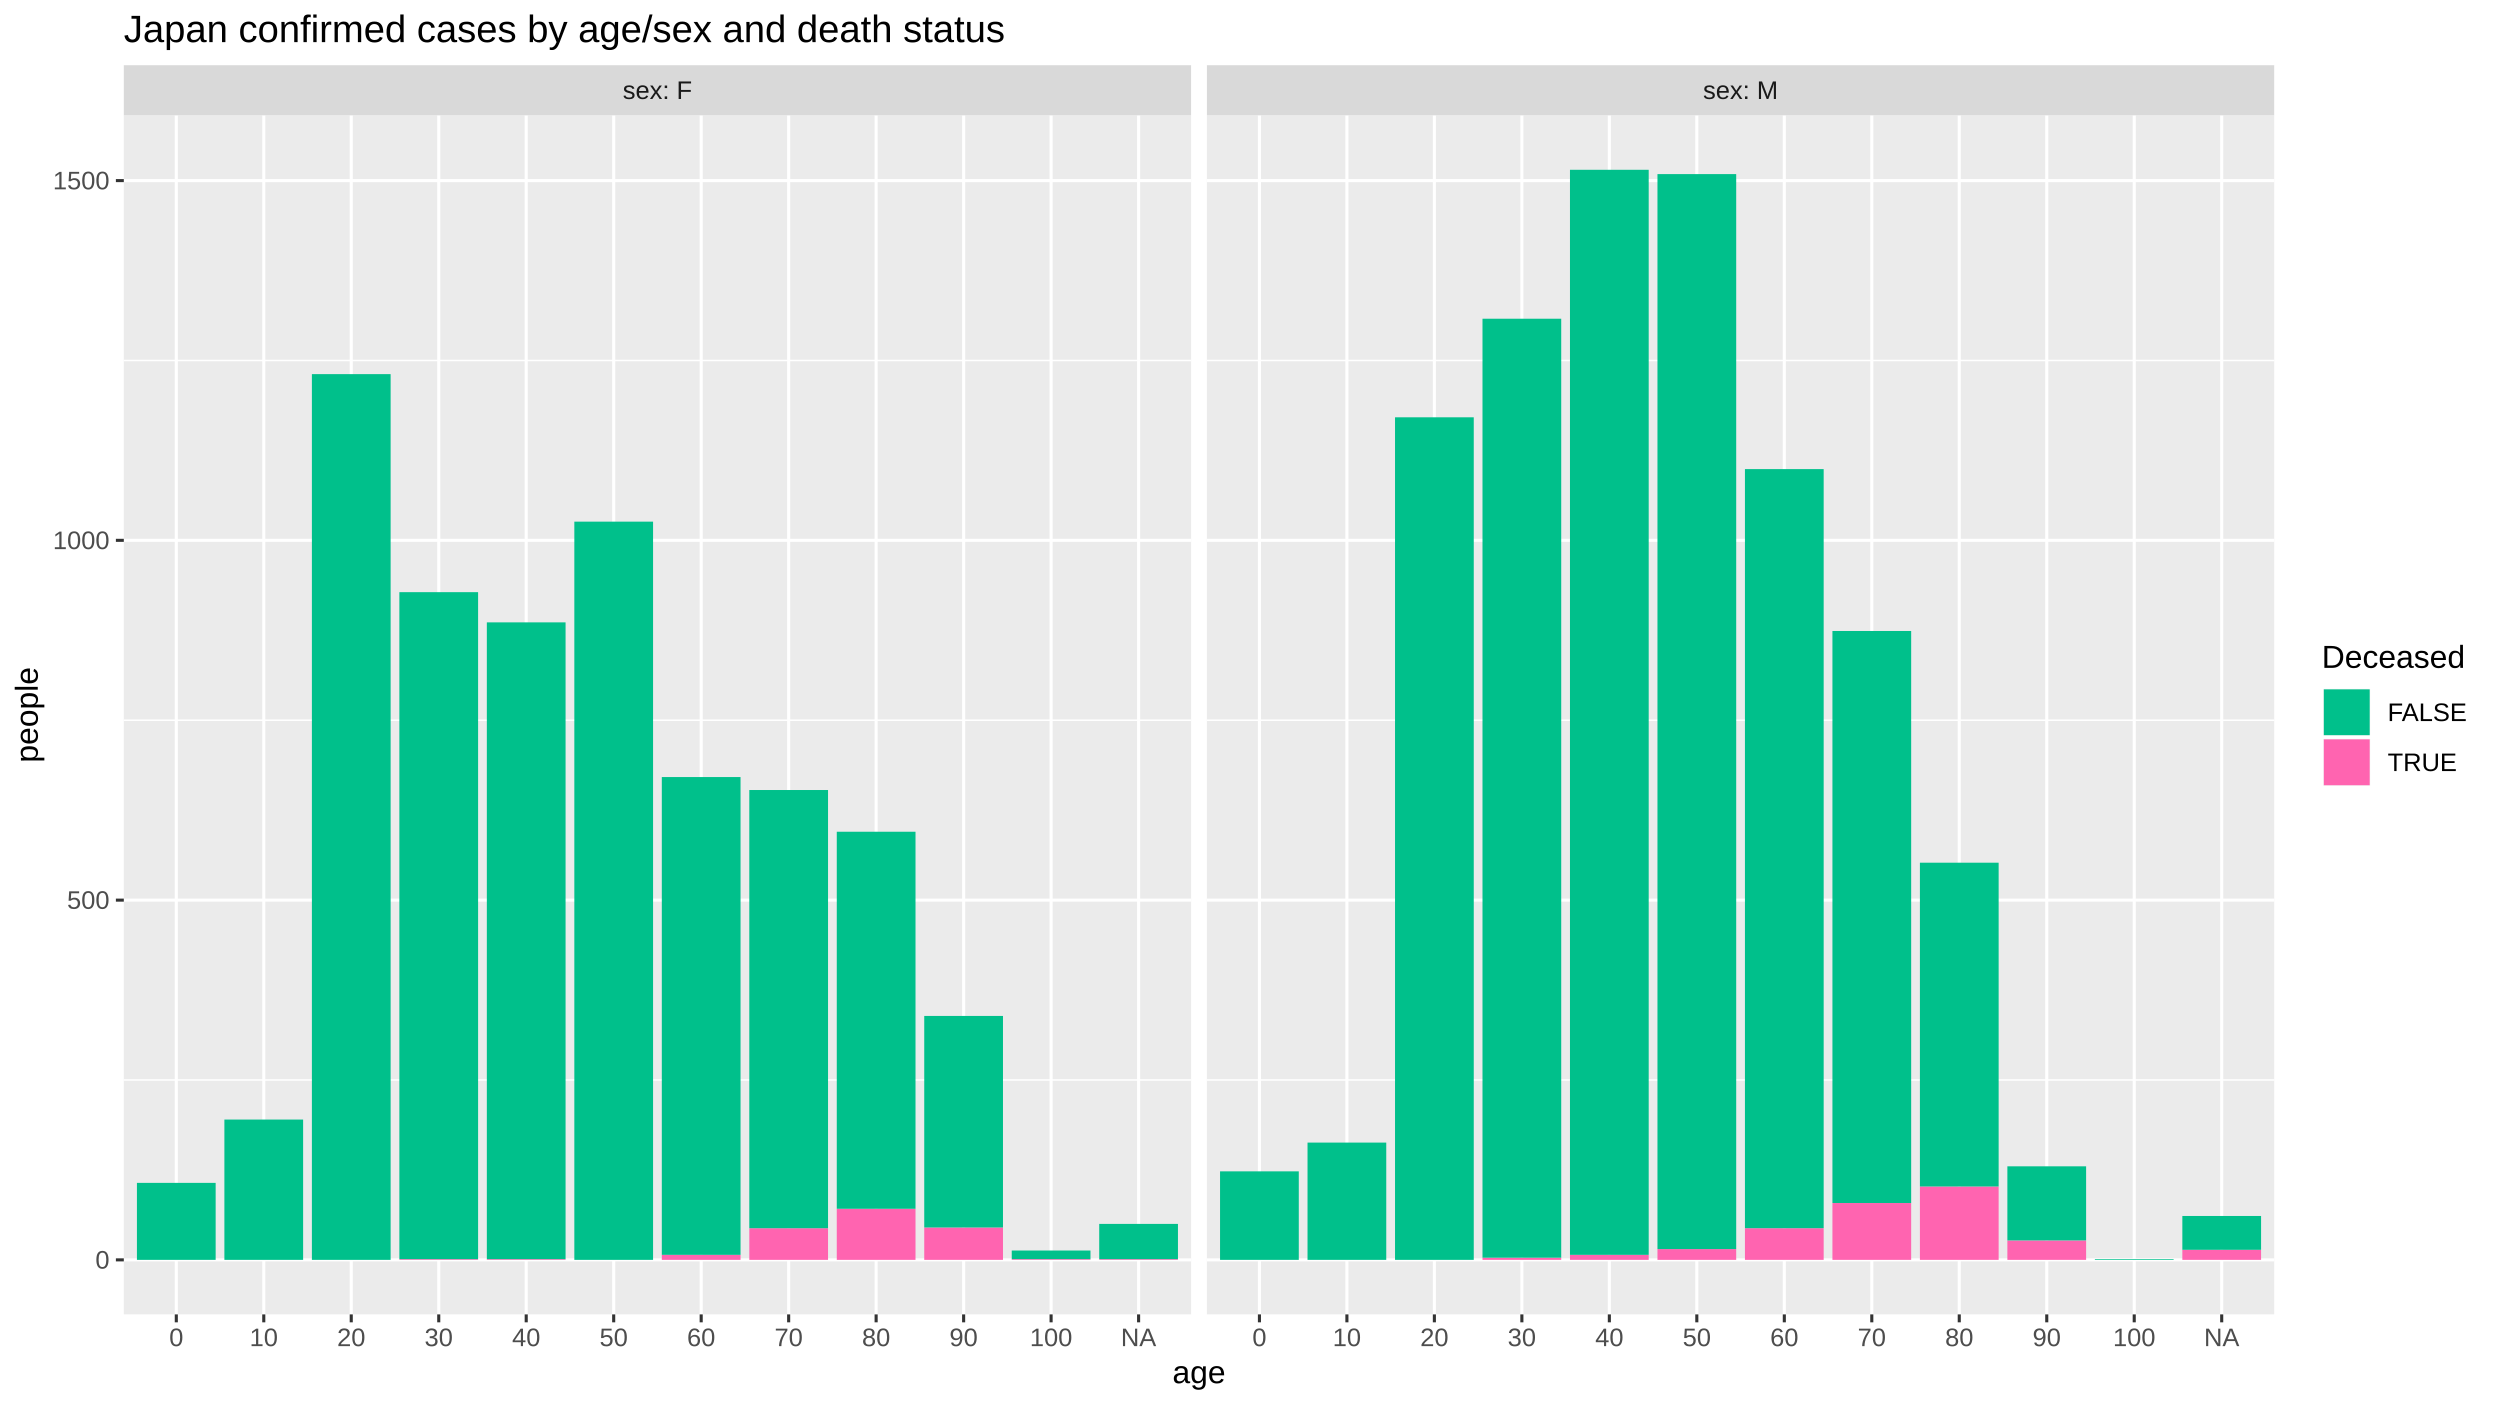
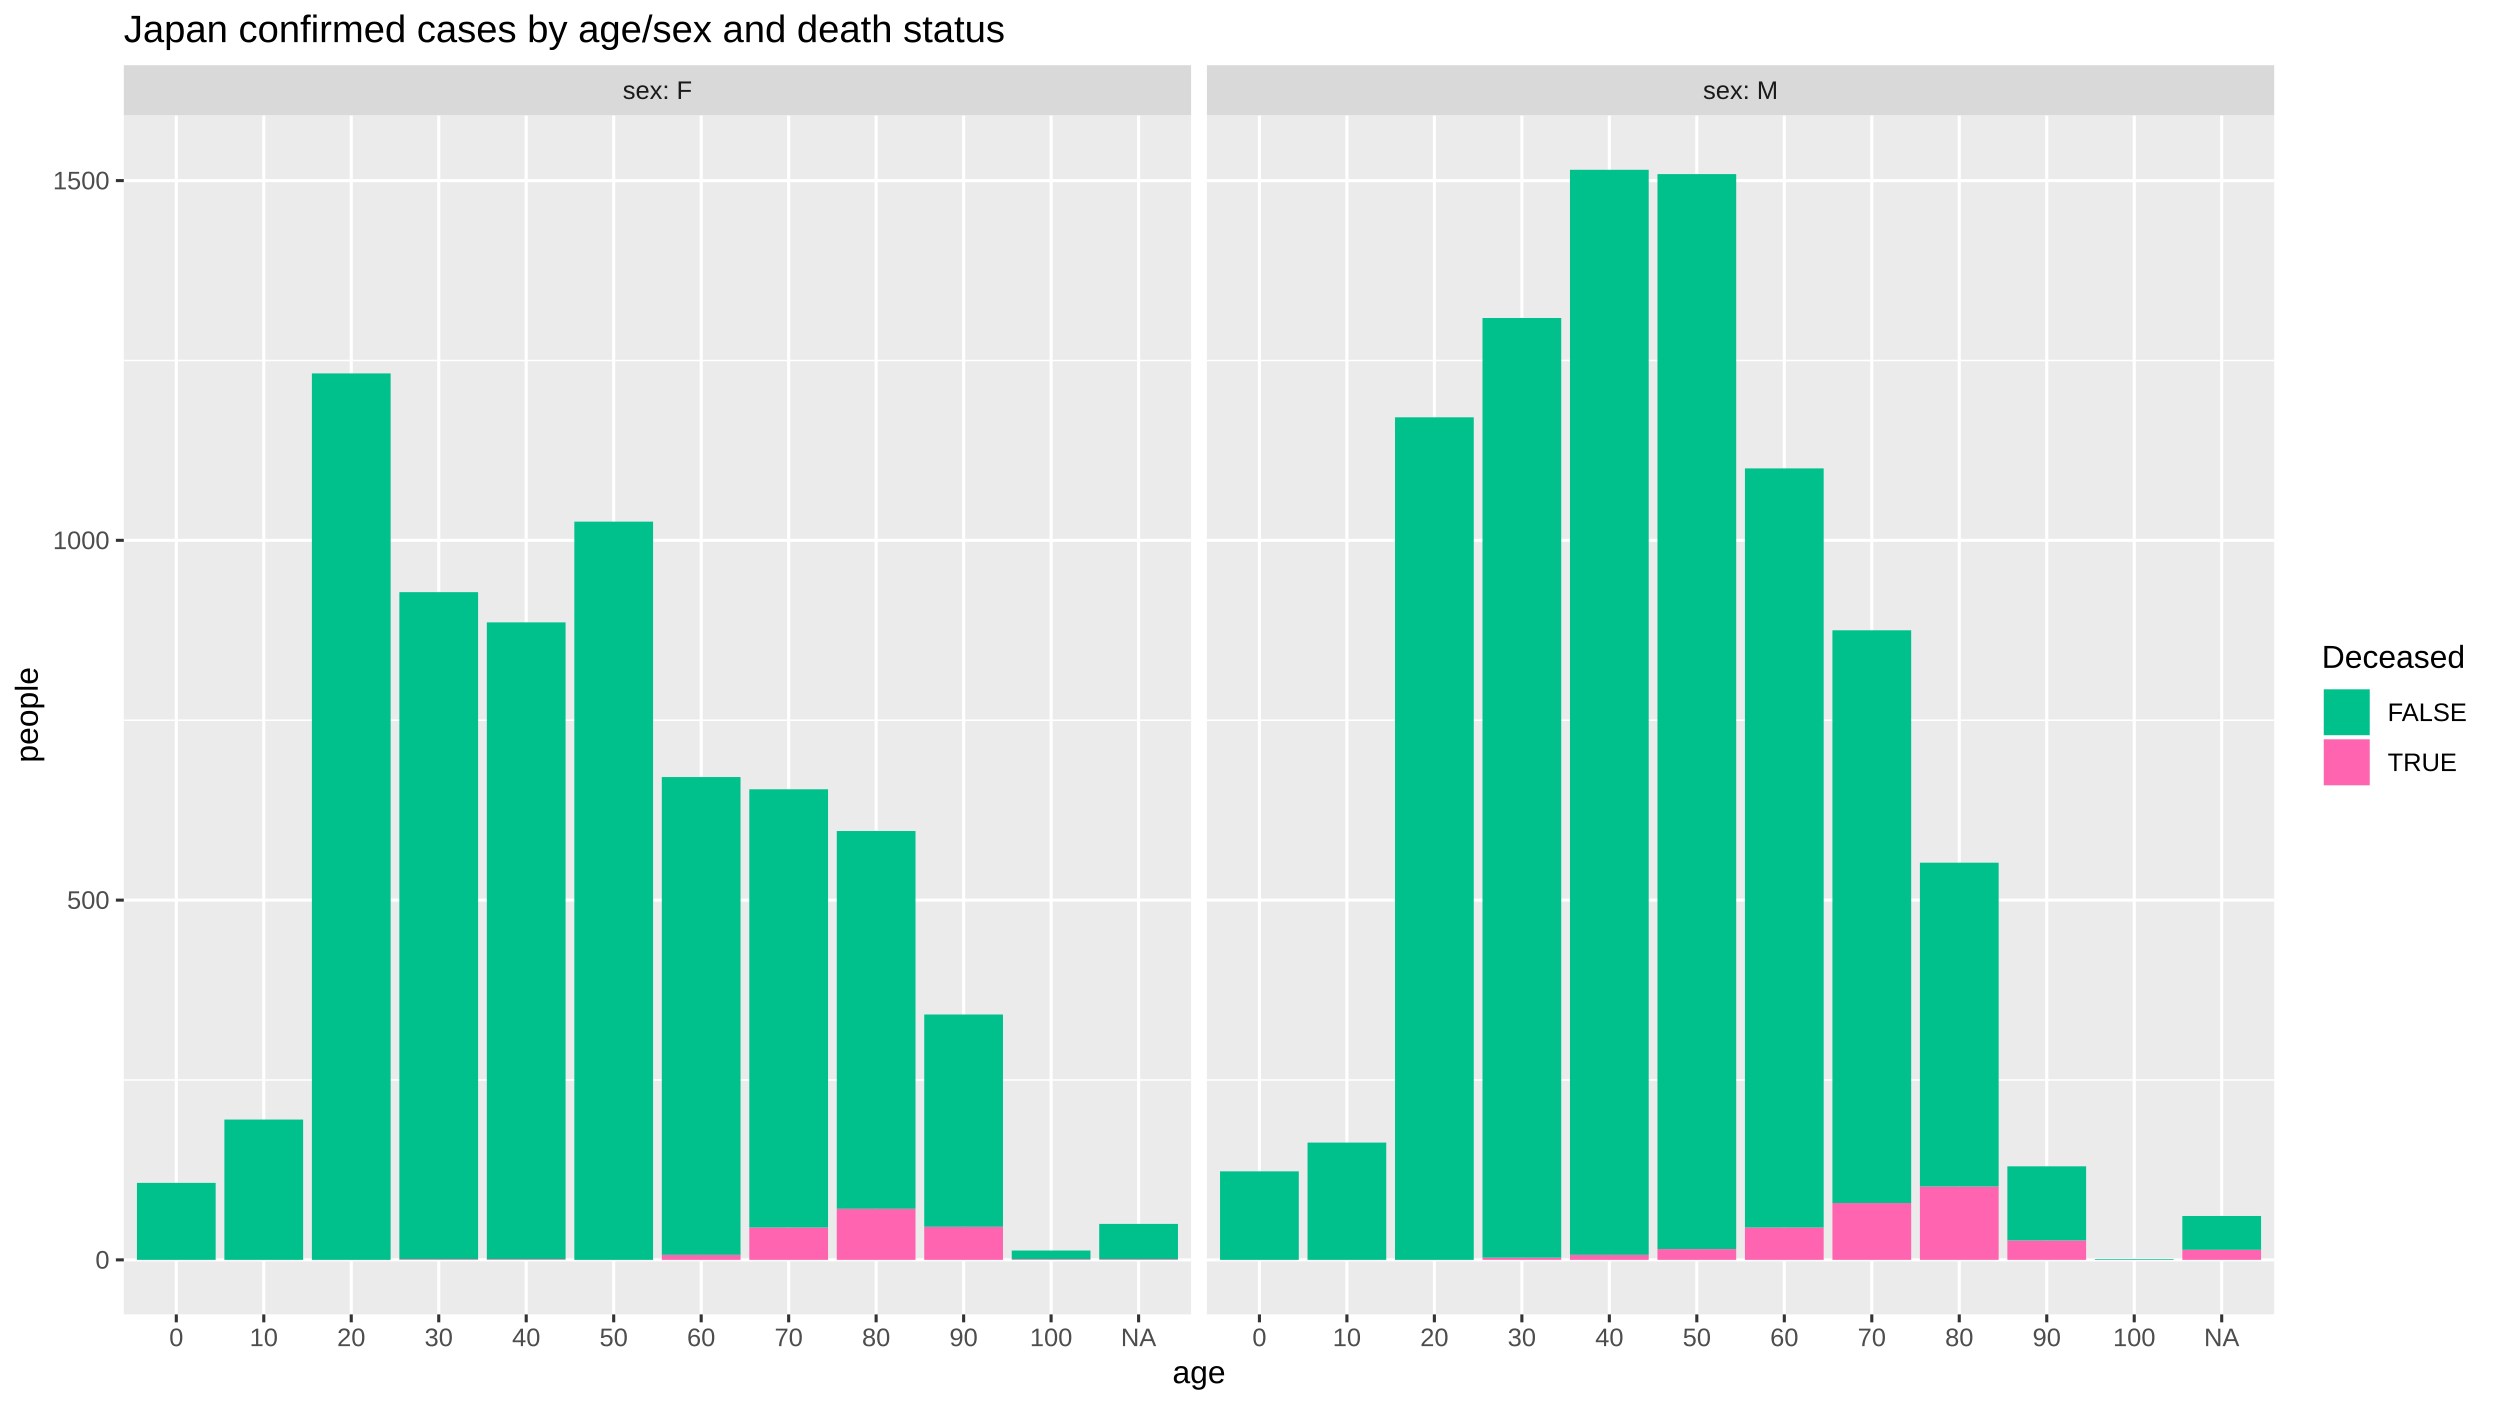
<svg xmlns="http://www.w3.org/2000/svg" viewBox="0 0 864.00 486.00">
  <defs>
    <style type="text/css">
    line, polyline, polygon, path, rect, circle {
      fill: none;
      stroke: #000000;
      stroke-linecap: round;
      stroke-linejoin: round;
      stroke-miterlimit: 10.00;
    }
  </style>
  </defs>
  <rect width="100%" height="100%" style="stroke: none; fill: #FFFFFF;" />
  <rect x="0.00" y="-0" width="864.00" height="486.00" style="stroke-width: 1.07; stroke: #FFFFFF; fill: #FFFFFF;" />
  <defs>
    <clipPath id="cpNDIuNzl8NDExLjY0fDQ1NC4yNXwzOS44NA==">
      <rect x="42.79" y="39.84" width="368.85" height="414.40" />
    </clipPath>
  </defs>
  <rect x="42.79" y="39.84" width="368.85" height="414.40" style="stroke-width: 1.07; stroke: none; fill: #EBEBEB;" clip-path="url(#cpNDIuNzl8NDExLjY0fDQ1NC4yNXwzOS44NA==)" />
  <polyline points="42.79,373.24 411.64,373.24 " style="stroke-width: 0.53; stroke: #FFFFFF; stroke-linecap: butt;" clip-path="url(#cpNDIuNzl8NDExLjY0fDQ1NC4yNXwzOS44NA==)" />
  <polyline points="42.79,248.91 411.64,248.91 " style="stroke-width: 0.53; stroke: #FFFFFF; stroke-linecap: butt;" clip-path="url(#cpNDIuNzl8NDExLjY0fDQ1NC4yNXwzOS44NA==)" />
  <polyline points="42.79,124.58 411.64,124.58 " style="stroke-width: 0.53; stroke: #FFFFFF; stroke-linecap: butt;" clip-path="url(#cpNDIuNzl8NDExLjY0fDQ1NC4yNXwzOS44NA==)" />
  <polyline points="42.79,435.41 411.64,435.41 " style="stroke-width: 1.07; stroke: #FFFFFF; stroke-linecap: butt;" clip-path="url(#cpNDIuNzl8NDExLjY0fDQ1NC4yNXwzOS44NA==)" />
  <polyline points="42.79,311.08 411.64,311.08 " style="stroke-width: 1.07; stroke: #FFFFFF; stroke-linecap: butt;" clip-path="url(#cpNDIuNzl8NDExLjY0fDQ1NC4yNXwzOS44NA==)" />
  <polyline points="42.79,186.74 411.64,186.74 " style="stroke-width: 1.07; stroke: #FFFFFF; stroke-linecap: butt;" clip-path="url(#cpNDIuNzl8NDExLjY0fDQ1NC4yNXwzOS44NA==)" />
  <polyline points="42.79,62.41 411.64,62.41 " style="stroke-width: 1.07; stroke: #FFFFFF; stroke-linecap: butt;" clip-path="url(#cpNDIuNzl8NDExLjY0fDQ1NC4yNXwzOS44NA==)" />
  <polyline points="60.93,454.25 60.93,39.84 " style="stroke-width: 1.07; stroke: #FFFFFF; stroke-linecap: butt;" clip-path="url(#cpNDIuNzl8NDExLjY0fDQ1NC4yNXwzOS44NA==)" />
  <polyline points="91.16,454.25 91.16,39.84 " style="stroke-width: 1.07; stroke: #FFFFFF; stroke-linecap: butt;" clip-path="url(#cpNDIuNzl8NDExLjY0fDQ1NC4yNXwzOS44NA==)" />
  <polyline points="121.39,454.25 121.39,39.84 " style="stroke-width: 1.07; stroke: #FFFFFF; stroke-linecap: butt;" clip-path="url(#cpNDIuNzl8NDExLjY0fDQ1NC4yNXwzOS44NA==)" />
  <polyline points="151.63,454.25 151.63,39.84 " style="stroke-width: 1.07; stroke: #FFFFFF; stroke-linecap: butt;" clip-path="url(#cpNDIuNzl8NDExLjY0fDQ1NC4yNXwzOS44NA==)" />
  <polyline points="181.86,454.25 181.86,39.84 " style="stroke-width: 1.07; stroke: #FFFFFF; stroke-linecap: butt;" clip-path="url(#cpNDIuNzl8NDExLjY0fDQ1NC4yNXwzOS44NA==)" />
  <polyline points="212.09,454.25 212.09,39.84 " style="stroke-width: 1.07; stroke: #FFFFFF; stroke-linecap: butt;" clip-path="url(#cpNDIuNzl8NDExLjY0fDQ1NC4yNXwzOS44NA==)" />
  <polyline points="242.33,454.25 242.33,39.84 " style="stroke-width: 1.07; stroke: #FFFFFF; stroke-linecap: butt;" clip-path="url(#cpNDIuNzl8NDExLjY0fDQ1NC4yNXwzOS44NA==)" />
  <polyline points="272.56,454.25 272.56,39.84 " style="stroke-width: 1.07; stroke: #FFFFFF; stroke-linecap: butt;" clip-path="url(#cpNDIuNzl8NDExLjY0fDQ1NC4yNXwzOS44NA==)" />
  <polyline points="302.79,454.25 302.79,39.84 " style="stroke-width: 1.07; stroke: #FFFFFF; stroke-linecap: butt;" clip-path="url(#cpNDIuNzl8NDExLjY0fDQ1NC4yNXwzOS44NA==)" />
  <polyline points="333.03,454.25 333.03,39.84 " style="stroke-width: 1.07; stroke: #FFFFFF; stroke-linecap: butt;" clip-path="url(#cpNDIuNzl8NDExLjY0fDQ1NC4yNXwzOS44NA==)" />
  <polyline points="363.26,454.25 363.26,39.84 " style="stroke-width: 1.07; stroke: #FFFFFF; stroke-linecap: butt;" clip-path="url(#cpNDIuNzl8NDExLjY0fDQ1NC4yNXwzOS44NA==)" />
  <polyline points="393.50,454.25 393.50,39.84 " style="stroke-width: 1.07; stroke: #FFFFFF; stroke-linecap: butt;" clip-path="url(#cpNDIuNzl8NDExLjY0fDQ1NC4yNXwzOS44NA==)" />
  <rect x="47.32" y="408.80" width="27.21" height="26.61" style="stroke-width: 1.07; stroke: none; stroke-linecap: butt; fill: #00C08B;" clip-path="url(#cpNDIuNzl8NDExLjY0fDQ1NC4yNXwzOS44NA==)" />
  <rect x="77.55" y="386.92" width="27.21" height="48.49" style="stroke-width: 1.07; stroke: none; stroke-linecap: butt; fill: #00C08B;" clip-path="url(#cpNDIuNzl8NDExLjY0fDQ1NC4yNXwzOS44NA==)" />
-   <rect x="107.79" y="129.30" width="27.21" height="306.11" style="stroke-width: 1.07; stroke: none; stroke-linecap: butt; fill: #00C08B;" clip-path="url(#cpNDIuNzl8NDExLjY0fDQ1NC4yNXwzOS44NA==)" />
+   <rect x="107.79" y="129.05" width="27.21" height="306.36" style="stroke-width: 1.07; stroke: none; stroke-linecap: butt; fill: #00C08B;" clip-path="url(#cpNDIuNzl8NDExLjY0fDQ1NC4yNXwzOS44NA==)" />
  <rect x="138.02" y="435.16" width="27.21" height="0.25" style="stroke-width: 1.07; stroke: none; stroke-linecap: butt; fill: #FF64B0;" clip-path="url(#cpNDIuNzl8NDExLjY0fDQ1NC4yNXwzOS44NA==)" />
  <rect x="138.02" y="204.65" width="27.21" height="230.51" style="stroke-width: 1.07; stroke: none; stroke-linecap: butt; fill: #00C08B;" clip-path="url(#cpNDIuNzl8NDExLjY0fDQ1NC4yNXwzOS44NA==)" />
  <rect x="168.25" y="435.16" width="27.21" height="0.25" style="stroke-width: 1.07; stroke: none; stroke-linecap: butt; fill: #FF64B0;" clip-path="url(#cpNDIuNzl8NDExLjY0fDQ1NC4yNXwzOS44NA==)" />
  <rect x="168.25" y="215.09" width="27.21" height="220.07" style="stroke-width: 1.07; stroke: none; stroke-linecap: butt; fill: #00C08B;" clip-path="url(#cpNDIuNzl8NDExLjY0fDQ1NC4yNXwzOS44NA==)" />
  <rect x="198.49" y="180.28" width="27.21" height="255.13" style="stroke-width: 1.07; stroke: none; stroke-linecap: butt; fill: #00C08B;" clip-path="url(#cpNDIuNzl8NDExLjY0fDQ1NC4yNXwzOS44NA==)" />
  <rect x="228.72" y="433.67" width="27.21" height="1.74" style="stroke-width: 1.07; stroke: none; stroke-linecap: butt; fill: #FF64B0;" clip-path="url(#cpNDIuNzl8NDExLjY0fDQ1NC4yNXwzOS44NA==)" />
  <rect x="228.72" y="268.55" width="27.21" height="165.12" style="stroke-width: 1.07; stroke: none; stroke-linecap: butt; fill: #00C08B;" clip-path="url(#cpNDIuNzl8NDExLjY0fDQ1NC4yNXwzOS44NA==)" />
-   <rect x="258.96" y="424.47" width="27.21" height="10.94" style="stroke-width: 1.07; stroke: none; stroke-linecap: butt; fill: #FF64B0;" clip-path="url(#cpNDIuNzl8NDExLjY0fDQ1NC4yNXwzOS44NA==)" />
-   <rect x="258.96" y="273.03" width="27.21" height="151.44" style="stroke-width: 1.07; stroke: none; stroke-linecap: butt; fill: #00C08B;" clip-path="url(#cpNDIuNzl8NDExLjY0fDQ1NC4yNXwzOS44NA==)" />
+   <rect x="258.96" y="424.22" width="27.21" height="11.19" style="stroke-width: 1.07; stroke: none; stroke-linecap: butt; fill: #FF64B0;" clip-path="url(#cpNDIuNzl8NDExLjY0fDQ1NC4yNXwzOS44NA==)" />
+   <rect x="258.96" y="272.78" width="27.21" height="151.44" style="stroke-width: 1.07; stroke: none; stroke-linecap: butt; fill: #00C08B;" clip-path="url(#cpNDIuNzl8NDExLjY0fDQ1NC4yNXwzOS44NA==)" />
  <rect x="289.19" y="417.75" width="27.21" height="17.66" style="stroke-width: 1.07; stroke: none; stroke-linecap: butt; fill: #FF64B0;" clip-path="url(#cpNDIuNzl8NDExLjY0fDQ1NC4yNXwzOS44NA==)" />
-   <rect x="289.19" y="287.45" width="27.21" height="130.30" style="stroke-width: 1.07; stroke: none; stroke-linecap: butt; fill: #00C08B;" clip-path="url(#cpNDIuNzl8NDExLjY0fDQ1NC4yNXwzOS44NA==)" />
-   <rect x="319.42" y="424.22" width="27.21" height="11.19" style="stroke-width: 1.07; stroke: none; stroke-linecap: butt; fill: #FF64B0;" clip-path="url(#cpNDIuNzl8NDExLjY0fDQ1NC4yNXwzOS44NA==)" />
-   <rect x="319.42" y="351.11" width="27.21" height="73.11" style="stroke-width: 1.07; stroke: none; stroke-linecap: butt; fill: #00C08B;" clip-path="url(#cpNDIuNzl8NDExLjY0fDQ1NC4yNXwzOS44NA==)" />
+   <rect x="289.19" y="287.20" width="27.21" height="130.55" style="stroke-width: 1.07; stroke: none; stroke-linecap: butt; fill: #00C08B;" clip-path="url(#cpNDIuNzl8NDExLjY0fDQ1NC4yNXwzOS44NA==)" />
+   <rect x="319.42" y="423.97" width="27.21" height="11.44" style="stroke-width: 1.07; stroke: none; stroke-linecap: butt; fill: #FF64B0;" clip-path="url(#cpNDIuNzl8NDExLjY0fDQ1NC4yNXwzOS44NA==)" />
+   <rect x="319.42" y="350.61" width="27.21" height="73.36" style="stroke-width: 1.07; stroke: none; stroke-linecap: butt; fill: #00C08B;" clip-path="url(#cpNDIuNzl8NDExLjY0fDQ1NC4yNXwzOS44NA==)" />
  <rect x="349.66" y="435.16" width="27.21" height="0.25" style="stroke-width: 1.07; stroke: none; stroke-linecap: butt; fill: #FF64B0;" clip-path="url(#cpNDIuNzl8NDExLjY0fDQ1NC4yNXwzOS44NA==)" />
  <rect x="349.66" y="432.18" width="27.21" height="2.98" style="stroke-width: 1.07; stroke: none; stroke-linecap: butt; fill: #00C08B;" clip-path="url(#cpNDIuNzl8NDExLjY0fDQ1NC4yNXwzOS44NA==)" />
  <rect x="379.89" y="435.16" width="27.21" height="0.25" style="stroke-width: 1.07; stroke: none; stroke-linecap: butt; fill: #FF64B0;" clip-path="url(#cpNDIuNzl8NDExLjY0fDQ1NC4yNXwzOS44NA==)" />
  <rect x="379.89" y="422.98" width="27.21" height="12.18" style="stroke-width: 1.07; stroke: none; stroke-linecap: butt; fill: #00C08B;" clip-path="url(#cpNDIuNzl8NDExLjY0fDQ1NC4yNXwzOS44NA==)" />
  <defs>
    <clipPath id="cpMC4wMHw4NjQuMDB8NDg2LjAwfDAuMDA=">
      <rect x="0.00" y="0.00" width="864.00" height="486.00" />
    </clipPath>
  </defs>
  <defs>
    <clipPath id="cpNDE3LjExfDc4NS45N3w0NTQuMjV8MzkuODQ=">
      <rect x="417.11" y="39.84" width="368.85" height="414.40" />
    </clipPath>
  </defs>
  <rect x="417.11" y="39.84" width="368.85" height="414.40" style="stroke-width: 1.07; stroke: none; fill: #EBEBEB;" clip-path="url(#cpNDE3LjExfDc4NS45N3w0NTQuMjV8MzkuODQ=)" />
  <polyline points="417.11,373.24 785.97,373.24 " style="stroke-width: 0.53; stroke: #FFFFFF; stroke-linecap: butt;" clip-path="url(#cpNDE3LjExfDc4NS45N3w0NTQuMjV8MzkuODQ=)" />
  <polyline points="417.11,248.91 785.97,248.91 " style="stroke-width: 0.53; stroke: #FFFFFF; stroke-linecap: butt;" clip-path="url(#cpNDE3LjExfDc4NS45N3w0NTQuMjV8MzkuODQ=)" />
  <polyline points="417.11,124.58 785.97,124.58 " style="stroke-width: 0.53; stroke: #FFFFFF; stroke-linecap: butt;" clip-path="url(#cpNDE3LjExfDc4NS45N3w0NTQuMjV8MzkuODQ=)" />
  <polyline points="417.11,435.41 785.97,435.41 " style="stroke-width: 1.07; stroke: #FFFFFF; stroke-linecap: butt;" clip-path="url(#cpNDE3LjExfDc4NS45N3w0NTQuMjV8MzkuODQ=)" />
  <polyline points="417.11,311.08 785.97,311.08 " style="stroke-width: 1.07; stroke: #FFFFFF; stroke-linecap: butt;" clip-path="url(#cpNDE3LjExfDc4NS45N3w0NTQuMjV8MzkuODQ=)" />
  <polyline points="417.11,186.74 785.97,186.74 " style="stroke-width: 1.07; stroke: #FFFFFF; stroke-linecap: butt;" clip-path="url(#cpNDE3LjExfDc4NS45N3w0NTQuMjV8MzkuODQ=)" />
  <polyline points="417.11,62.41 785.97,62.41 " style="stroke-width: 1.07; stroke: #FFFFFF; stroke-linecap: butt;" clip-path="url(#cpNDE3LjExfDc4NS45N3w0NTQuMjV8MzkuODQ=)" />
  <polyline points="435.26,454.25 435.26,39.84 " style="stroke-width: 1.07; stroke: #FFFFFF; stroke-linecap: butt;" clip-path="url(#cpNDE3LjExfDc4NS45N3w0NTQuMjV8MzkuODQ=)" />
  <polyline points="465.49,454.25 465.49,39.84 " style="stroke-width: 1.07; stroke: #FFFFFF; stroke-linecap: butt;" clip-path="url(#cpNDE3LjExfDc4NS45N3w0NTQuMjV8MzkuODQ=)" />
  <polyline points="495.72,454.25 495.72,39.84 " style="stroke-width: 1.07; stroke: #FFFFFF; stroke-linecap: butt;" clip-path="url(#cpNDE3LjExfDc4NS45N3w0NTQuMjV8MzkuODQ=)" />
  <polyline points="525.96,454.25 525.96,39.84 " style="stroke-width: 1.07; stroke: #FFFFFF; stroke-linecap: butt;" clip-path="url(#cpNDE3LjExfDc4NS45N3w0NTQuMjV8MzkuODQ=)" />
  <polyline points="556.19,454.25 556.19,39.84 " style="stroke-width: 1.07; stroke: #FFFFFF; stroke-linecap: butt;" clip-path="url(#cpNDE3LjExfDc4NS45N3w0NTQuMjV8MzkuODQ=)" />
  <polyline points="586.42,454.25 586.42,39.84 " style="stroke-width: 1.07; stroke: #FFFFFF; stroke-linecap: butt;" clip-path="url(#cpNDE3LjExfDc4NS45N3w0NTQuMjV8MzkuODQ=)" />
  <polyline points="616.66,454.25 616.66,39.84 " style="stroke-width: 1.07; stroke: #FFFFFF; stroke-linecap: butt;" clip-path="url(#cpNDE3LjExfDc4NS45N3w0NTQuMjV8MzkuODQ=)" />
  <polyline points="646.89,454.25 646.89,39.84 " style="stroke-width: 1.07; stroke: #FFFFFF; stroke-linecap: butt;" clip-path="url(#cpNDE3LjExfDc4NS45N3w0NTQuMjV8MzkuODQ=)" />
  <polyline points="677.12,454.25 677.12,39.84 " style="stroke-width: 1.07; stroke: #FFFFFF; stroke-linecap: butt;" clip-path="url(#cpNDE3LjExfDc4NS45N3w0NTQuMjV8MzkuODQ=)" />
  <polyline points="707.36,454.25 707.36,39.84 " style="stroke-width: 1.07; stroke: #FFFFFF; stroke-linecap: butt;" clip-path="url(#cpNDE3LjExfDc4NS45N3w0NTQuMjV8MzkuODQ=)" />
  <polyline points="737.59,454.25 737.59,39.84 " style="stroke-width: 1.07; stroke: #FFFFFF; stroke-linecap: butt;" clip-path="url(#cpNDE3LjExfDc4NS45N3w0NTQuMjV8MzkuODQ=)" />
  <polyline points="767.82,454.25 767.82,39.84 " style="stroke-width: 1.07; stroke: #FFFFFF; stroke-linecap: butt;" clip-path="url(#cpNDE3LjExfDc4NS45N3w0NTQuMjV8MzkuODQ=)" />
  <rect x="421.65" y="404.82" width="27.21" height="30.59" style="stroke-width: 1.07; stroke: none; stroke-linecap: butt; fill: #00C08B;" clip-path="url(#cpNDE3LjExfDc4NS45N3w0NTQuMjV8MzkuODQ=)" />
  <rect x="451.88" y="394.88" width="27.21" height="40.53" style="stroke-width: 1.07; stroke: none; stroke-linecap: butt; fill: #00C08B;" clip-path="url(#cpNDE3LjExfDc4NS45N3w0NTQuMjV8MzkuODQ=)" />
  <rect x="482.12" y="144.22" width="27.21" height="291.19" style="stroke-width: 1.07; stroke: none; stroke-linecap: butt; fill: #00C08B;" clip-path="url(#cpNDE3LjExfDc4NS45N3w0NTQuMjV8MzkuODQ=)" />
  <rect x="512.35" y="434.66" width="27.21" height="0.75" style="stroke-width: 1.07; stroke: none; stroke-linecap: butt; fill: #FF64B0;" clip-path="url(#cpNDE3LjExfDc4NS45N3w0NTQuMjV8MzkuODQ=)" />
-   <rect x="512.35" y="110.15" width="27.21" height="324.51" style="stroke-width: 1.07; stroke: none; stroke-linecap: butt; fill: #00C08B;" clip-path="url(#cpNDE3LjExfDc4NS45N3w0NTQuMjV8MzkuODQ=)" />
+   <rect x="512.35" y="109.90" width="27.21" height="324.76" style="stroke-width: 1.07; stroke: none; stroke-linecap: butt; fill: #00C08B;" clip-path="url(#cpNDE3LjExfDc4NS45N3w0NTQuMjV8MzkuODQ=)" />
  <rect x="542.58" y="433.67" width="27.21" height="1.74" style="stroke-width: 1.07; stroke: none; stroke-linecap: butt; fill: #FF64B0;" clip-path="url(#cpNDE3LjExfDc4NS45N3w0NTQuMjV8MzkuODQ=)" />
  <rect x="542.58" y="58.68" width="27.21" height="374.99" style="stroke-width: 1.07; stroke: none; stroke-linecap: butt; fill: #00C08B;" clip-path="url(#cpNDE3LjExfDc4NS45N3w0NTQuMjV8MzkuODQ=)" />
  <rect x="572.82" y="431.68" width="27.21" height="3.73" style="stroke-width: 1.07; stroke: none; stroke-linecap: butt; fill: #FF64B0;" clip-path="url(#cpNDE3LjExfDc4NS45N3w0NTQuMjV8MzkuODQ=)" />
  <rect x="572.82" y="60.17" width="27.21" height="371.51" style="stroke-width: 1.07; stroke: none; stroke-linecap: butt; fill: #00C08B;" clip-path="url(#cpNDE3LjExfDc4NS45N3w0NTQuMjV8MzkuODQ=)" />
-   <rect x="603.05" y="424.47" width="27.21" height="10.94" style="stroke-width: 1.07; stroke: none; stroke-linecap: butt; fill: #FF64B0;" clip-path="url(#cpNDE3LjExfDc4NS45N3w0NTQuMjV8MzkuODQ=)" />
-   <rect x="603.05" y="162.12" width="27.21" height="262.34" style="stroke-width: 1.07; stroke: none; stroke-linecap: butt; fill: #00C08B;" clip-path="url(#cpNDE3LjExfDc4NS45N3w0NTQuMjV8MzkuODQ=)" />
+   <rect x="603.05" y="424.22" width="27.21" height="11.19" style="stroke-width: 1.07; stroke: none; stroke-linecap: butt; fill: #FF64B0;" clip-path="url(#cpNDE3LjExfDc4NS45N3w0NTQuMjV8MzkuODQ=)" />
+   <rect x="603.05" y="161.88" width="27.21" height="262.34" style="stroke-width: 1.07; stroke: none; stroke-linecap: butt; fill: #00C08B;" clip-path="url(#cpNDE3LjExfDc4NS45N3w0NTQuMjV8MzkuODQ=)" />
  <rect x="633.29" y="415.77" width="27.21" height="19.64" style="stroke-width: 1.07; stroke: none; stroke-linecap: butt; fill: #FF64B0;" clip-path="url(#cpNDE3LjExfDc4NS45N3w0NTQuMjV8MzkuODQ=)" />
-   <rect x="633.29" y="218.07" width="27.21" height="197.69" style="stroke-width: 1.07; stroke: none; stroke-linecap: butt; fill: #00C08B;" clip-path="url(#cpNDE3LjExfDc4NS45N3w0NTQuMjV8MzkuODQ=)" />
+   <rect x="633.29" y="217.83" width="27.21" height="197.94" style="stroke-width: 1.07; stroke: none; stroke-linecap: butt; fill: #00C08B;" clip-path="url(#cpNDE3LjExfDc4NS45N3w0NTQuMjV8MzkuODQ=)" />
  <rect x="663.52" y="410.05" width="27.21" height="25.36" style="stroke-width: 1.07; stroke: none; stroke-linecap: butt; fill: #FF64B0;" clip-path="url(#cpNDE3LjExfDc4NS45N3w0NTQuMjV8MzkuODQ=)" />
  <rect x="663.52" y="298.15" width="27.21" height="111.90" style="stroke-width: 1.07; stroke: none; stroke-linecap: butt; fill: #00C08B;" clip-path="url(#cpNDE3LjExfDc4NS45N3w0NTQuMjV8MzkuODQ=)" />
  <rect x="693.75" y="428.70" width="27.21" height="6.71" style="stroke-width: 1.07; stroke: none; stroke-linecap: butt; fill: #FF64B0;" clip-path="url(#cpNDE3LjExfDc4NS45N3w0NTQuMjV8MzkuODQ=)" />
  <rect x="693.75" y="403.08" width="27.21" height="25.61" style="stroke-width: 1.07; stroke: none; stroke-linecap: butt; fill: #00C08B;" clip-path="url(#cpNDE3LjExfDc4NS45N3w0NTQuMjV8MzkuODQ=)" />
  <rect x="723.99" y="435.16" width="27.21" height="0.25" style="stroke-width: 1.07; stroke: none; stroke-linecap: butt; fill: #00C08B;" clip-path="url(#cpNDE3LjExfDc4NS45N3w0NTQuMjV8MzkuODQ=)" />
  <rect x="754.22" y="431.93" width="27.21" height="3.48" style="stroke-width: 1.07; stroke: none; stroke-linecap: butt; fill: #FF64B0;" clip-path="url(#cpNDE3LjExfDc4NS45N3w0NTQuMjV8MzkuODQ=)" />
  <rect x="754.22" y="420.24" width="27.21" height="11.69" style="stroke-width: 1.07; stroke: none; stroke-linecap: butt; fill: #00C08B;" clip-path="url(#cpNDE3LjExfDc4NS45N3w0NTQuMjV8MzkuODQ=)" />
  <defs>
    <clipPath id="cpMC4wMHw4NjQuMDB8NDg2LjAwfDAuMDA=">
      <rect x="0.00" y="0.00" width="864.00" height="486.00" />
    </clipPath>
  </defs>
  <defs>
    <clipPath id="cpNDIuNzl8NDExLjY0fDM5Ljg0fDIyLjUz">
      <rect x="42.79" y="22.53" width="368.85" height="17.31" />
    </clipPath>
  </defs>
  <rect x="42.79" y="22.53" width="368.85" height="17.31" style="stroke-width: 1.07; stroke: none; fill: #D9D9D9;" clip-path="url(#cpNDIuNzl8NDExLjY0fDM5Ljg0fDIyLjUz)" />
  <g clip-path="url(#cpNDIuNzl8NDExLjY0fDM5Ljg0fDIyLjUz)">
    <text x="215.23" y="34.21" style="font-size: 8.80px; fill: #1A1A1A; font-family: Liberation Sans;" textLength="23.96px" lengthAdjust="spacingAndGlyphs">sex: F</text>
  </g>
  <defs>
    <clipPath id="cpMC4wMHw4NjQuMDB8NDg2LjAwfDAuMDA=">
      <rect x="0.00" y="0.00" width="864.00" height="486.00" />
    </clipPath>
  </defs>
  <defs>
    <clipPath id="cpNDE3LjExfDc4NS45N3wzOS44NHwyMi41Mw==">
      <rect x="417.11" y="22.53" width="368.85" height="17.31" />
    </clipPath>
  </defs>
  <rect x="417.11" y="22.53" width="368.85" height="17.31" style="stroke-width: 1.07; stroke: none; fill: #D9D9D9;" clip-path="url(#cpNDE3LjExfDc4NS45N3wzOS44NHwyMi41Mw==)" />
  <g clip-path="url(#cpNDE3LjExfDc4NS45N3wzOS44NHwyMi41Mw==)">
    <text x="588.58" y="34.21" style="font-size: 8.80px; fill: #1A1A1A; font-family: Liberation Sans;" textLength="25.91px" lengthAdjust="spacingAndGlyphs">sex: M</text>
  </g>
  <defs>
    <clipPath id="cpMC4wMHw4NjQuMDB8NDg2LjAwfDAuMDA=">
      <rect x="0.00" y="0.00" width="864.00" height="486.00" />
    </clipPath>
  </defs>
  <polyline points="60.93,456.99 60.93,454.25 " style="stroke-width: 1.07; stroke: #333333; stroke-linecap: butt;" clip-path="url(#cpMC4wMHw4NjQuMDB8NDg2LjAwfDAuMDA=)" />
  <polyline points="91.16,456.99 91.16,454.25 " style="stroke-width: 1.07; stroke: #333333; stroke-linecap: butt;" clip-path="url(#cpMC4wMHw4NjQuMDB8NDg2LjAwfDAuMDA=)" />
  <polyline points="121.39,456.99 121.39,454.25 " style="stroke-width: 1.07; stroke: #333333; stroke-linecap: butt;" clip-path="url(#cpMC4wMHw4NjQuMDB8NDg2LjAwfDAuMDA=)" />
  <polyline points="151.63,456.99 151.63,454.25 " style="stroke-width: 1.07; stroke: #333333; stroke-linecap: butt;" clip-path="url(#cpMC4wMHw4NjQuMDB8NDg2LjAwfDAuMDA=)" />
  <polyline points="181.86,456.99 181.86,454.25 " style="stroke-width: 1.07; stroke: #333333; stroke-linecap: butt;" clip-path="url(#cpMC4wMHw4NjQuMDB8NDg2LjAwfDAuMDA=)" />
  <polyline points="212.09,456.99 212.09,454.25 " style="stroke-width: 1.07; stroke: #333333; stroke-linecap: butt;" clip-path="url(#cpMC4wMHw4NjQuMDB8NDg2LjAwfDAuMDA=)" />
  <polyline points="242.33,456.99 242.33,454.25 " style="stroke-width: 1.07; stroke: #333333; stroke-linecap: butt;" clip-path="url(#cpMC4wMHw4NjQuMDB8NDg2LjAwfDAuMDA=)" />
  <polyline points="272.56,456.99 272.56,454.25 " style="stroke-width: 1.07; stroke: #333333; stroke-linecap: butt;" clip-path="url(#cpMC4wMHw4NjQuMDB8NDg2LjAwfDAuMDA=)" />
  <polyline points="302.79,456.99 302.79,454.25 " style="stroke-width: 1.07; stroke: #333333; stroke-linecap: butt;" clip-path="url(#cpMC4wMHw4NjQuMDB8NDg2LjAwfDAuMDA=)" />
  <polyline points="333.03,456.99 333.03,454.25 " style="stroke-width: 1.07; stroke: #333333; stroke-linecap: butt;" clip-path="url(#cpMC4wMHw4NjQuMDB8NDg2LjAwfDAuMDA=)" />
  <polyline points="363.26,456.99 363.26,454.25 " style="stroke-width: 1.07; stroke: #333333; stroke-linecap: butt;" clip-path="url(#cpMC4wMHw4NjQuMDB8NDg2LjAwfDAuMDA=)" />
  <polyline points="393.50,456.99 393.50,454.25 " style="stroke-width: 1.07; stroke: #333333; stroke-linecap: butt;" clip-path="url(#cpMC4wMHw4NjQuMDB8NDg2LjAwfDAuMDA=)" />
  <g clip-path="url(#cpMC4wMHw4NjQuMDB8NDg2LjAwfDAuMDA=)">
    <text x="58.48" y="465.23" style="font-size: 8.80px; fill: #4D4D4D; font-family: Liberation Sans;" textLength="4.89px" lengthAdjust="spacingAndGlyphs">0</text>
  </g>
  <g clip-path="url(#cpMC4wMHw4NjQuMDB8NDg2LjAwfDAuMDA=)">
    <text x="86.27" y="465.23" style="font-size: 8.80px; fill: #4D4D4D; font-family: Liberation Sans;" textLength="9.79px" lengthAdjust="spacingAndGlyphs">10</text>
  </g>
  <g clip-path="url(#cpMC4wMHw4NjQuMDB8NDg2LjAwfDAuMDA=)">
    <text x="116.50" y="465.23" style="font-size: 8.80px; fill: #4D4D4D; font-family: Liberation Sans;" textLength="9.79px" lengthAdjust="spacingAndGlyphs">20</text>
  </g>
  <g clip-path="url(#cpMC4wMHw4NjQuMDB8NDg2LjAwfDAuMDA=)">
    <text x="146.73" y="465.23" style="font-size: 8.80px; fill: #4D4D4D; font-family: Liberation Sans;" textLength="9.79px" lengthAdjust="spacingAndGlyphs">30</text>
  </g>
  <g clip-path="url(#cpMC4wMHw4NjQuMDB8NDg2LjAwfDAuMDA=)">
    <text x="176.97" y="465.23" style="font-size: 8.80px; fill: #4D4D4D; font-family: Liberation Sans;" textLength="9.79px" lengthAdjust="spacingAndGlyphs">40</text>
  </g>
  <g clip-path="url(#cpMC4wMHw4NjQuMDB8NDg2LjAwfDAuMDA=)">
    <text x="207.20" y="465.23" style="font-size: 8.80px; fill: #4D4D4D; font-family: Liberation Sans;" textLength="9.79px" lengthAdjust="spacingAndGlyphs">50</text>
  </g>
  <g clip-path="url(#cpMC4wMHw4NjQuMDB8NDg2LjAwfDAuMDA=)">
    <text x="237.43" y="465.23" style="font-size: 8.80px; fill: #4D4D4D; font-family: Liberation Sans;" textLength="9.79px" lengthAdjust="spacingAndGlyphs">60</text>
  </g>
  <g clip-path="url(#cpMC4wMHw4NjQuMDB8NDg2LjAwfDAuMDA=)">
    <text x="267.67" y="465.23" style="font-size: 8.80px; fill: #4D4D4D; font-family: Liberation Sans;" textLength="9.79px" lengthAdjust="spacingAndGlyphs">70</text>
  </g>
  <g clip-path="url(#cpMC4wMHw4NjQuMDB8NDg2LjAwfDAuMDA=)">
    <text x="297.90" y="465.23" style="font-size: 8.80px; fill: #4D4D4D; font-family: Liberation Sans;" textLength="9.79px" lengthAdjust="spacingAndGlyphs">80</text>
  </g>
  <g clip-path="url(#cpMC4wMHw4NjQuMDB8NDg2LjAwfDAuMDA=)">
    <text x="328.13" y="465.23" style="font-size: 8.80px; fill: #4D4D4D; font-family: Liberation Sans;" textLength="9.79px" lengthAdjust="spacingAndGlyphs">90</text>
  </g>
  <g clip-path="url(#cpMC4wMHw4NjQuMDB8NDg2LjAwfDAuMDA=)">
    <text x="355.92" y="465.23" style="font-size: 8.80px; fill: #4D4D4D; font-family: Liberation Sans;" textLength="14.68px" lengthAdjust="spacingAndGlyphs">100</text>
  </g>
  <g clip-path="url(#cpMC4wMHw4NjQuMDB8NDg2LjAwfDAuMDA=)">
    <text x="387.38" y="465.23" style="font-size: 8.80px; fill: #4D4D4D; font-family: Liberation Sans;" textLength="12.22px" lengthAdjust="spacingAndGlyphs">NA</text>
  </g>
  <polyline points="435.26,456.99 435.26,454.25 " style="stroke-width: 1.07; stroke: #333333; stroke-linecap: butt;" clip-path="url(#cpMC4wMHw4NjQuMDB8NDg2LjAwfDAuMDA=)" />
  <polyline points="465.49,456.99 465.49,454.25 " style="stroke-width: 1.07; stroke: #333333; stroke-linecap: butt;" clip-path="url(#cpMC4wMHw4NjQuMDB8NDg2LjAwfDAuMDA=)" />
  <polyline points="495.72,456.99 495.72,454.25 " style="stroke-width: 1.07; stroke: #333333; stroke-linecap: butt;" clip-path="url(#cpMC4wMHw4NjQuMDB8NDg2LjAwfDAuMDA=)" />
  <polyline points="525.96,456.99 525.96,454.25 " style="stroke-width: 1.07; stroke: #333333; stroke-linecap: butt;" clip-path="url(#cpMC4wMHw4NjQuMDB8NDg2LjAwfDAuMDA=)" />
  <polyline points="556.19,456.99 556.19,454.25 " style="stroke-width: 1.07; stroke: #333333; stroke-linecap: butt;" clip-path="url(#cpMC4wMHw4NjQuMDB8NDg2LjAwfDAuMDA=)" />
  <polyline points="586.42,456.99 586.42,454.25 " style="stroke-width: 1.07; stroke: #333333; stroke-linecap: butt;" clip-path="url(#cpMC4wMHw4NjQuMDB8NDg2LjAwfDAuMDA=)" />
  <polyline points="616.66,456.99 616.66,454.25 " style="stroke-width: 1.07; stroke: #333333; stroke-linecap: butt;" clip-path="url(#cpMC4wMHw4NjQuMDB8NDg2LjAwfDAuMDA=)" />
  <polyline points="646.89,456.99 646.89,454.25 " style="stroke-width: 1.07; stroke: #333333; stroke-linecap: butt;" clip-path="url(#cpMC4wMHw4NjQuMDB8NDg2LjAwfDAuMDA=)" />
  <polyline points="677.12,456.99 677.12,454.25 " style="stroke-width: 1.07; stroke: #333333; stroke-linecap: butt;" clip-path="url(#cpMC4wMHw4NjQuMDB8NDg2LjAwfDAuMDA=)" />
  <polyline points="707.36,456.99 707.36,454.25 " style="stroke-width: 1.07; stroke: #333333; stroke-linecap: butt;" clip-path="url(#cpMC4wMHw4NjQuMDB8NDg2LjAwfDAuMDA=)" />
  <polyline points="737.59,456.99 737.59,454.25 " style="stroke-width: 1.07; stroke: #333333; stroke-linecap: butt;" clip-path="url(#cpMC4wMHw4NjQuMDB8NDg2LjAwfDAuMDA=)" />
  <polyline points="767.82,456.99 767.82,454.25 " style="stroke-width: 1.07; stroke: #333333; stroke-linecap: butt;" clip-path="url(#cpMC4wMHw4NjQuMDB8NDg2LjAwfDAuMDA=)" />
  <g clip-path="url(#cpMC4wMHw4NjQuMDB8NDg2LjAwfDAuMDA=)">
    <text x="432.81" y="465.23" style="font-size: 8.80px; fill: #4D4D4D; font-family: Liberation Sans;" textLength="4.89px" lengthAdjust="spacingAndGlyphs">0</text>
  </g>
  <g clip-path="url(#cpMC4wMHw4NjQuMDB8NDg2LjAwfDAuMDA=)">
    <text x="460.59" y="465.23" style="font-size: 8.80px; fill: #4D4D4D; font-family: Liberation Sans;" textLength="9.79px" lengthAdjust="spacingAndGlyphs">10</text>
  </g>
  <g clip-path="url(#cpMC4wMHw4NjQuMDB8NDg2LjAwfDAuMDA=)">
    <text x="490.83" y="465.23" style="font-size: 8.80px; fill: #4D4D4D; font-family: Liberation Sans;" textLength="9.79px" lengthAdjust="spacingAndGlyphs">20</text>
  </g>
  <g clip-path="url(#cpMC4wMHw4NjQuMDB8NDg2LjAwfDAuMDA=)">
    <text x="521.06" y="465.23" style="font-size: 8.80px; fill: #4D4D4D; font-family: Liberation Sans;" textLength="9.79px" lengthAdjust="spacingAndGlyphs">30</text>
  </g>
  <g clip-path="url(#cpMC4wMHw4NjQuMDB8NDg2LjAwfDAuMDA=)">
    <text x="551.30" y="465.23" style="font-size: 8.80px; fill: #4D4D4D; font-family: Liberation Sans;" textLength="9.79px" lengthAdjust="spacingAndGlyphs">40</text>
  </g>
  <g clip-path="url(#cpMC4wMHw4NjQuMDB8NDg2LjAwfDAuMDA=)">
    <text x="581.53" y="465.23" style="font-size: 8.80px; fill: #4D4D4D; font-family: Liberation Sans;" textLength="9.79px" lengthAdjust="spacingAndGlyphs">50</text>
  </g>
  <g clip-path="url(#cpMC4wMHw4NjQuMDB8NDg2LjAwfDAuMDA=)">
    <text x="611.76" y="465.23" style="font-size: 8.80px; fill: #4D4D4D; font-family: Liberation Sans;" textLength="9.79px" lengthAdjust="spacingAndGlyphs">60</text>
  </g>
  <g clip-path="url(#cpMC4wMHw4NjQuMDB8NDg2LjAwfDAuMDA=)">
    <text x="642.00" y="465.23" style="font-size: 8.80px; fill: #4D4D4D; font-family: Liberation Sans;" textLength="9.79px" lengthAdjust="spacingAndGlyphs">70</text>
  </g>
  <g clip-path="url(#cpMC4wMHw4NjQuMDB8NDg2LjAwfDAuMDA=)">
    <text x="672.23" y="465.23" style="font-size: 8.80px; fill: #4D4D4D; font-family: Liberation Sans;" textLength="9.79px" lengthAdjust="spacingAndGlyphs">80</text>
  </g>
  <g clip-path="url(#cpMC4wMHw4NjQuMDB8NDg2LjAwfDAuMDA=)">
    <text x="702.46" y="465.23" style="font-size: 8.80px; fill: #4D4D4D; font-family: Liberation Sans;" textLength="9.79px" lengthAdjust="spacingAndGlyphs">90</text>
  </g>
  <g clip-path="url(#cpMC4wMHw4NjQuMDB8NDg2LjAwfDAuMDA=)">
    <text x="730.25" y="465.23" style="font-size: 8.80px; fill: #4D4D4D; font-family: Liberation Sans;" textLength="14.68px" lengthAdjust="spacingAndGlyphs">100</text>
  </g>
  <g clip-path="url(#cpMC4wMHw4NjQuMDB8NDg2LjAwfDAuMDA=)">
    <text x="761.71" y="465.23" style="font-size: 8.80px; fill: #4D4D4D; font-family: Liberation Sans;" textLength="12.22px" lengthAdjust="spacingAndGlyphs">NA</text>
  </g>
  <g clip-path="url(#cpMC4wMHw4NjQuMDB8NDg2LjAwfDAuMDA=)">
    <text x="32.96" y="438.44" style="font-size: 8.80px; fill: #4D4D4D; font-family: Liberation Sans;" textLength="4.89px" lengthAdjust="spacingAndGlyphs">0</text>
  </g>
  <g clip-path="url(#cpMC4wMHw4NjQuMDB8NDg2LjAwfDAuMDA=)">
    <text x="23.17" y="314.10" style="font-size: 8.80px; fill: #4D4D4D; font-family: Liberation Sans;" textLength="14.68px" lengthAdjust="spacingAndGlyphs">500</text>
  </g>
  <g clip-path="url(#cpMC4wMHw4NjQuMDB8NDg2LjAwfDAuMDA=)">
    <text x="18.28" y="189.77" style="font-size: 8.80px; fill: #4D4D4D; font-family: Liberation Sans;" textLength="19.58px" lengthAdjust="spacingAndGlyphs">1000</text>
  </g>
  <g clip-path="url(#cpMC4wMHw4NjQuMDB8NDg2LjAwfDAuMDA=)">
    <text x="18.28" y="65.44" style="font-size: 8.80px; fill: #4D4D4D; font-family: Liberation Sans;" textLength="19.58px" lengthAdjust="spacingAndGlyphs">1500</text>
  </g>
  <polyline points="40.05,435.41 42.79,435.41 " style="stroke-width: 1.07; stroke: #333333; stroke-linecap: butt;" clip-path="url(#cpMC4wMHw4NjQuMDB8NDg2LjAwfDAuMDA=)" />
  <polyline points="40.05,311.08 42.79,311.08 " style="stroke-width: 1.07; stroke: #333333; stroke-linecap: butt;" clip-path="url(#cpMC4wMHw4NjQuMDB8NDg2LjAwfDAuMDA=)" />
  <polyline points="40.05,186.74 42.79,186.74 " style="stroke-width: 1.07; stroke: #333333; stroke-linecap: butt;" clip-path="url(#cpMC4wMHw4NjQuMDB8NDg2LjAwfDAuMDA=)" />
  <polyline points="40.05,62.41 42.79,62.41 " style="stroke-width: 1.07; stroke: #333333; stroke-linecap: butt;" clip-path="url(#cpMC4wMHw4NjQuMDB8NDg2LjAwfDAuMDA=)" />
  <g clip-path="url(#cpMC4wMHw4NjQuMDB8NDg2LjAwfDAuMDA=)">
    <text x="405.20" y="478.03" style="font-size: 11.00px; font-family: Liberation Sans;" textLength="18.35px" lengthAdjust="spacingAndGlyphs">age</text>
  </g>
  <g clip-path="url(#cpMC4wMHw4NjQuMDB8NDg2LjAwfDAuMDA=)">
    <text transform="translate(13.05,263.56) rotate(-90)" style="font-size: 11.00px; font-family: Liberation Sans;" textLength="33.03px" lengthAdjust="spacingAndGlyphs">people</text>
  </g>
  <rect x="796.92" y="216.52" width="61.60" height="61.06" style="stroke-width: 1.07; stroke: none; fill: #FFFFFF;" clip-path="url(#cpMC4wMHw4NjQuMDB8NDg2LjAwfDAuMDA=)" />
  <g clip-path="url(#cpMC4wMHw4NjQuMDB8NDg2LjAwfDAuMDA=)">
    <text x="802.40" y="230.81" style="font-size: 11.00px; font-family: Liberation Sans;" textLength="49.53px" lengthAdjust="spacingAndGlyphs">Deceased</text>
  </g>
  <rect x="802.40" y="237.53" width="17.28" height="17.28" style="stroke-width: 1.07; stroke: #FFFFFF; fill: #F2F2F2;" clip-path="url(#cpMC4wMHw4NjQuMDB8NDg2LjAwfDAuMDA=)" />
  <rect x="803.11" y="238.24" width="15.86" height="15.86" style="stroke-width: 1.07; stroke: none; stroke-linejoin: miter; fill: #00C08B;" clip-path="url(#cpMC4wMHw4NjQuMDB8NDg2LjAwfDAuMDA=)" />
  <rect x="802.40" y="254.81" width="17.28" height="17.28" style="stroke-width: 1.07; stroke: #FFFFFF; fill: #F2F2F2;" clip-path="url(#cpMC4wMHw4NjQuMDB8NDg2LjAwfDAuMDA=)" />
  <rect x="803.11" y="255.52" width="15.86" height="15.86" style="stroke-width: 1.07; stroke: none; stroke-linejoin: miter; fill: #FF64B0;" clip-path="url(#cpMC4wMHw4NjQuMDB8NDg2LjAwfDAuMDA=)" />
  <g clip-path="url(#cpMC4wMHw4NjQuMDB8NDg2LjAwfDAuMDA=)">
    <text x="825.16" y="249.20" style="font-size: 8.80px; font-family: Liberation Sans;" textLength="27.88px" lengthAdjust="spacingAndGlyphs">FALSE</text>
  </g>
  <g clip-path="url(#cpMC4wMHw4NjQuMDB8NDg2LjAwfDAuMDA=)">
    <text x="825.16" y="266.48" style="font-size: 8.80px; font-family: Liberation Sans;" textLength="23.96px" lengthAdjust="spacingAndGlyphs">TRUE</text>
  </g>
  <g clip-path="url(#cpMC4wMHw4NjQuMDB8NDg2LjAwfDAuMDA=)">
    <text x="42.79" y="14.56" style="font-size: 13.20px; font-family: Liberation Sans;" textLength="304.52px" lengthAdjust="spacingAndGlyphs">Japan confirmed cases by age/sex and death status</text>
  </g>
</svg>
